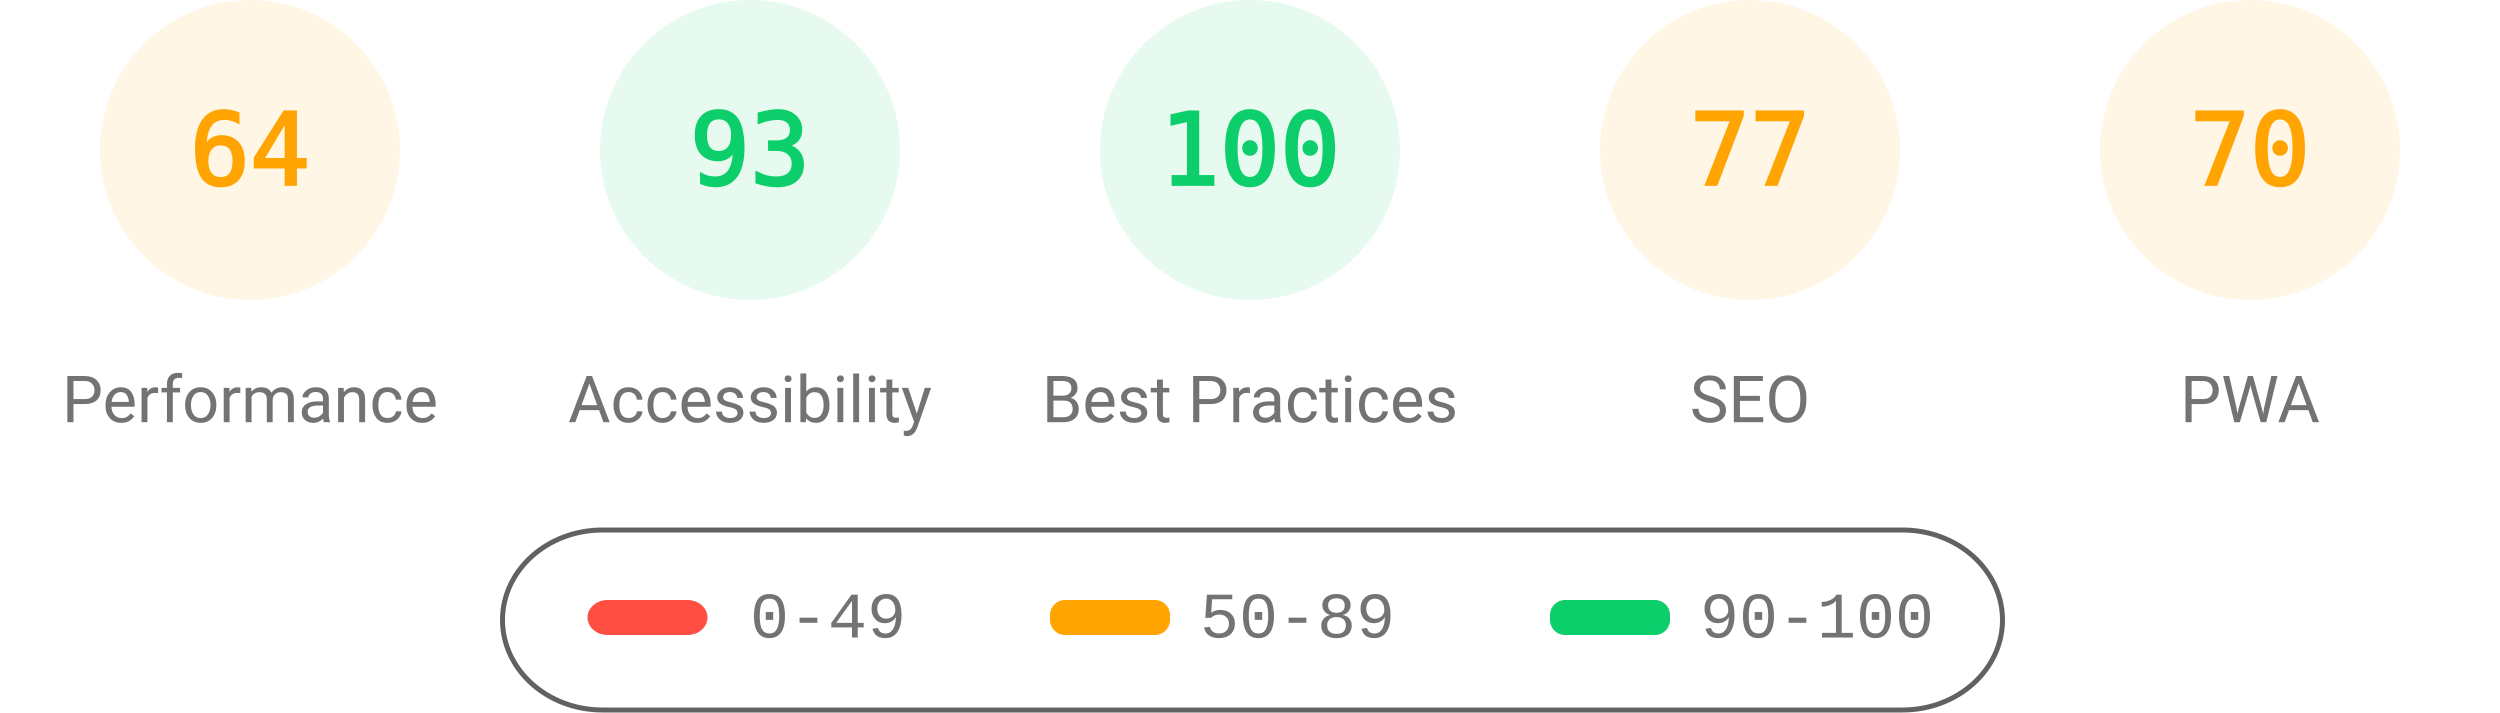
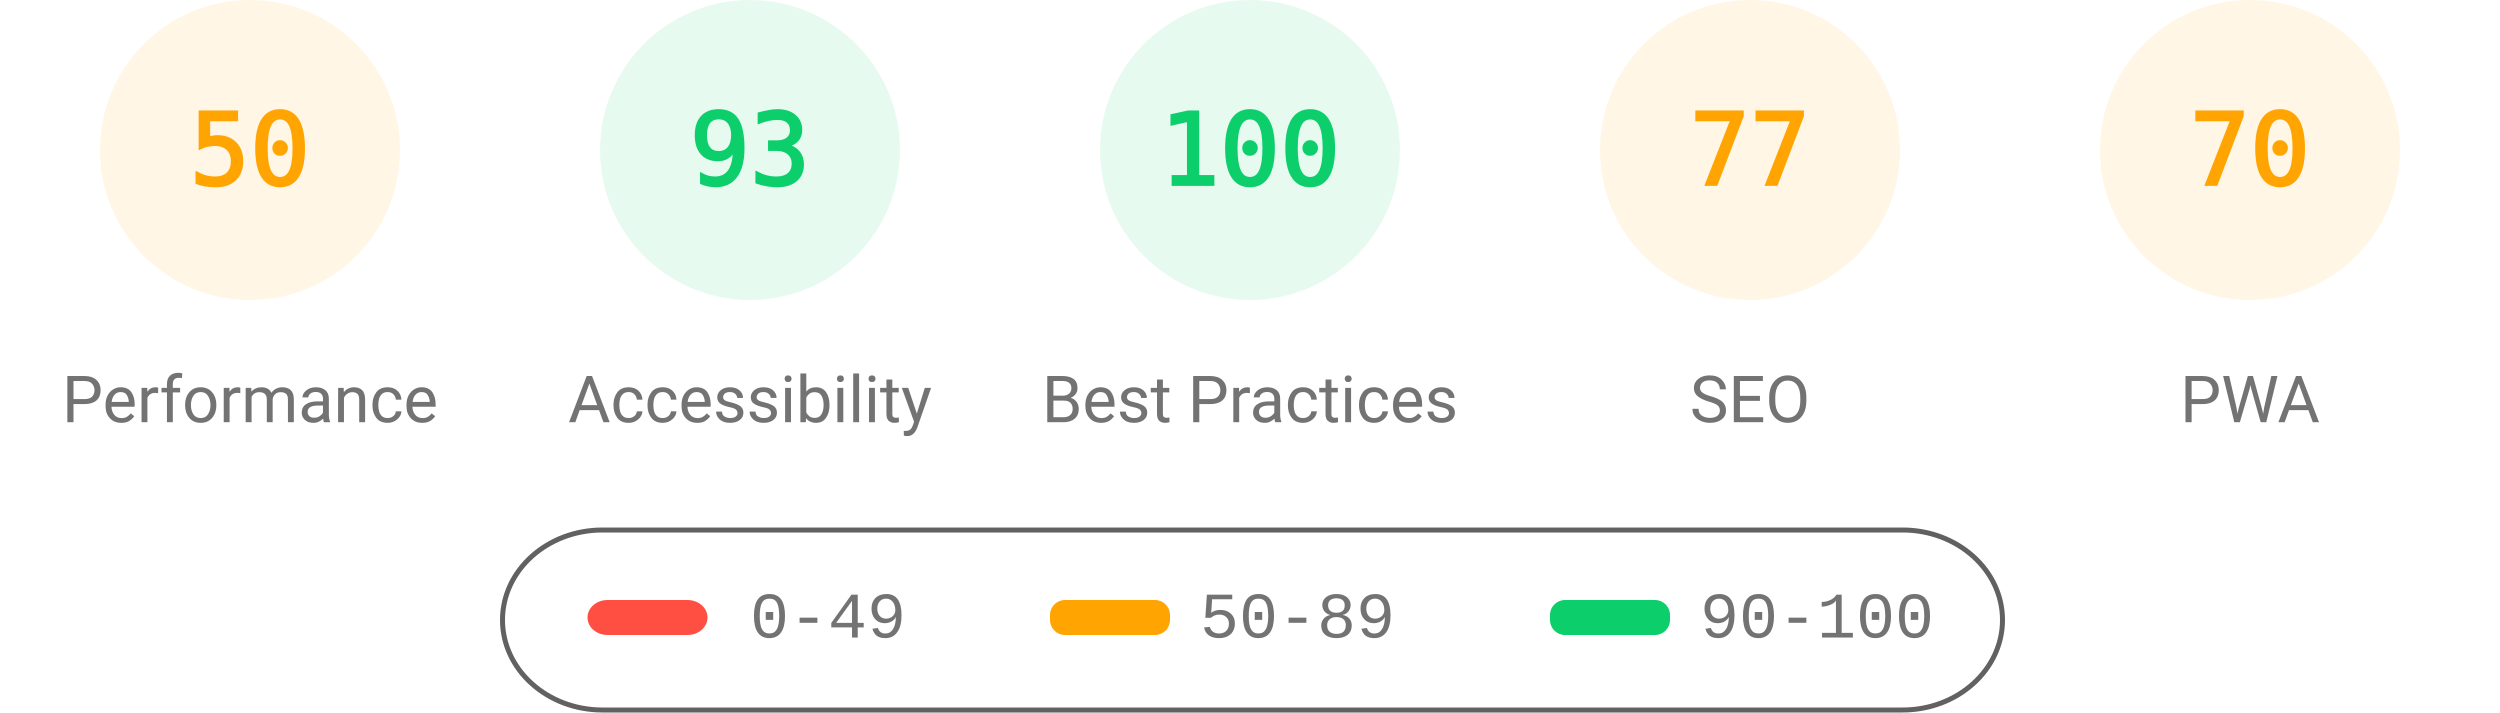
<svg xmlns="http://www.w3.org/2000/svg" fill="none" width="1000" height="285">
  <style>.gauge-base{opacity:.1}.gauge-arc{fill:none;animation-delay:250ms;stroke-linecap:round;transform:rotate(-90deg);transform-origin:100px 60px;animation:load-gauge 1s ease forwards}.guage-text{font-size:40px;font-family:monospace;text-align:center}.guage-red{color:#ff4e42;fill:#ff4e42;stroke:#ff4e42}.guage-orange{color:#ffa400;fill:#ffa400;stroke:#ffa400}.guage-green{color:#0cce6b;fill:#0cce6b;stroke:#0cce6b}.guage-undefined{color:#5c5c5c;fill:#5c5c5c;stroke:#5c5c5c}.guage-title{color:#737373;fill:#737373;stroke:none;font-size:26px;line-height:26px;font-family:Roboto,Halvetica,Arial,sans-serif}@keyframes load-gauge{from{stroke-dasharray:0 352.858}}</style>
  <svg class="guage-div guage-perf guage-orange" viewBox="0 0 200 200" width="200" height="200">
    <circle class="gauge-base" r="56" cx="100" cy="60" stroke-width="8" />
-     <circle class="gauge-arc guage-arc-1" r="56" cx="100" cy="60" stroke-width="8" style="stroke-dasharray:225.189,351.858" />
-     <text class="guage-text" x="100" y="60" alignment-baseline="central" dominant-baseline="central" text-anchor="middle">64</text>
+     <circle class="gauge-arc guage-arc-1" r="56" cx="100" cy="60" stroke-width="8" style="stroke-dasharray:175.929,351.858" />
+     <text class="guage-text" x="100" y="60" alignment-baseline="central" dominant-baseline="central" text-anchor="middle">50</text>
    <text class="guage-title" x="100" y="160" alignment-baseline="central" dominant-baseline="central" text-anchor="middle">Performance</text>
  </svg>
  <svg class="guage-div guage-acc guage-green" viewBox="0 0 200 200" width="200" height="200" x="200">
    <circle class="gauge-base" r="56" cx="100" cy="60" stroke-width="8" />
    <circle class="gauge-arc guage-arc-2" r="56" cx="100" cy="60" stroke-width="8" style="stroke-dasharray:327.228,351.858" />
    <text class="guage-text" x="100" y="60" alignment-baseline="central" dominant-baseline="central" text-anchor="middle">93</text>
    <text class="guage-title" x="100" y="160" alignment-baseline="central" dominant-baseline="central" text-anchor="middle">Accessibility</text>
  </svg>
  <svg class="guage-div guage-best guage-green" viewBox="0 0 200 200" width="200" height="200" x="400">
    <circle class="gauge-base" r="56" cx="100" cy="60" stroke-width="8" />
    <circle class="gauge-arc guage-arc-3" r="56" cx="100" cy="60" stroke-width="8" style="stroke-dasharray:351.858,351.858" />
    <text class="guage-text" x="100" y="60" alignment-baseline="central" dominant-baseline="central" text-anchor="middle">100</text>
    <text class="guage-title" x="100" y="160" alignment-baseline="central" dominant-baseline="central" text-anchor="middle">Best Practices</text>
  </svg>
  <svg class="guage-div guage-seo guage-orange" viewBox="0 0 200 200" width="200" height="200" x="600">
    <circle class="gauge-base" r="56" cx="100" cy="60" stroke-width="8" />
    <circle class="gauge-arc guage-arc-4" r="56" cx="100" cy="60" stroke-width="8" style="stroke-dasharray:270.931,351.858" />
    <text class="guage-text" x="100" y="60" alignment-baseline="central" dominant-baseline="central" text-anchor="middle">77</text>
    <text class="guage-title" x="100" y="160" alignment-baseline="central" dominant-baseline="central" text-anchor="middle">SEO</text>
  </svg>
  <svg class="guage-div guage-pwa guage-orange" viewBox="0 0 200 200" width="200" height="200" x="800">
    <circle class="gauge-base" r="56" cx="100" cy="60" stroke-width="8" />
    <circle class="gauge-arc guage-arc-4" r="56" cx="100" cy="60" stroke-width="8" style="stroke-dasharray:246.301,351.858" />
    <text class="guage-text" x="100" y="60" alignment-baseline="central" dominant-baseline="central" text-anchor="middle">70</text>
    <text class="guage-title" x="100" y="160" alignment-baseline="central" dominant-baseline="central" text-anchor="middle">PWA</text>
  </svg>
  <svg width="604" height="76" x="200" y="210">
    <path fill="none" id="canvas_background" d="M-1-1h604v80H-1z" />
    <rect fill-opacity="0" stroke="#616161" stroke-width="2" rx="40" id="svg_2" height="72" width="600" y="2" x="1" fill="#000" />
    <rect stroke="#000" rx="8" id="svg_3" height="14" width="48" y="30" x="35" stroke-opacity="null" stroke-width="0" fill="#ff4e42" />
    <rect stroke="#000" rx="6" id="svg_4" height="14" width="48" y="30" x="220" stroke-opacity="null" stroke-width="0" fill="#ffa400" />
    <rect stroke="#000" rx="6" id="svg_5" height="14" width="48" y="30" x="420" stroke-opacity="null" stroke-width="0" fill="#0cce6b" />
    <text xml:space="preserve" text-anchor="start" font-family="'Courier New', Courier, monospace" font-size="26" id="svg_6" y="45" x="100" stroke-opacity="null" stroke-width="0" stroke="#000" fill="#737373">0-49</text>
    <text xml:space="preserve" text-anchor="start" font-family="'Courier New', Courier, monospace" font-size="26" id="svg_7" y="45" x="280" stroke-opacity="null" stroke-width="0" stroke="#000" fill="#737373">50-89</text>
    <text xml:space="preserve" text-anchor="start" font-family="'Courier New', Courier, monospace" font-size="26" id="svg_8" y="45" x="480" stroke-opacity="null" stroke-width="0" stroke="#000" fill="#737373">90-100</text>
  </svg>
</svg>
